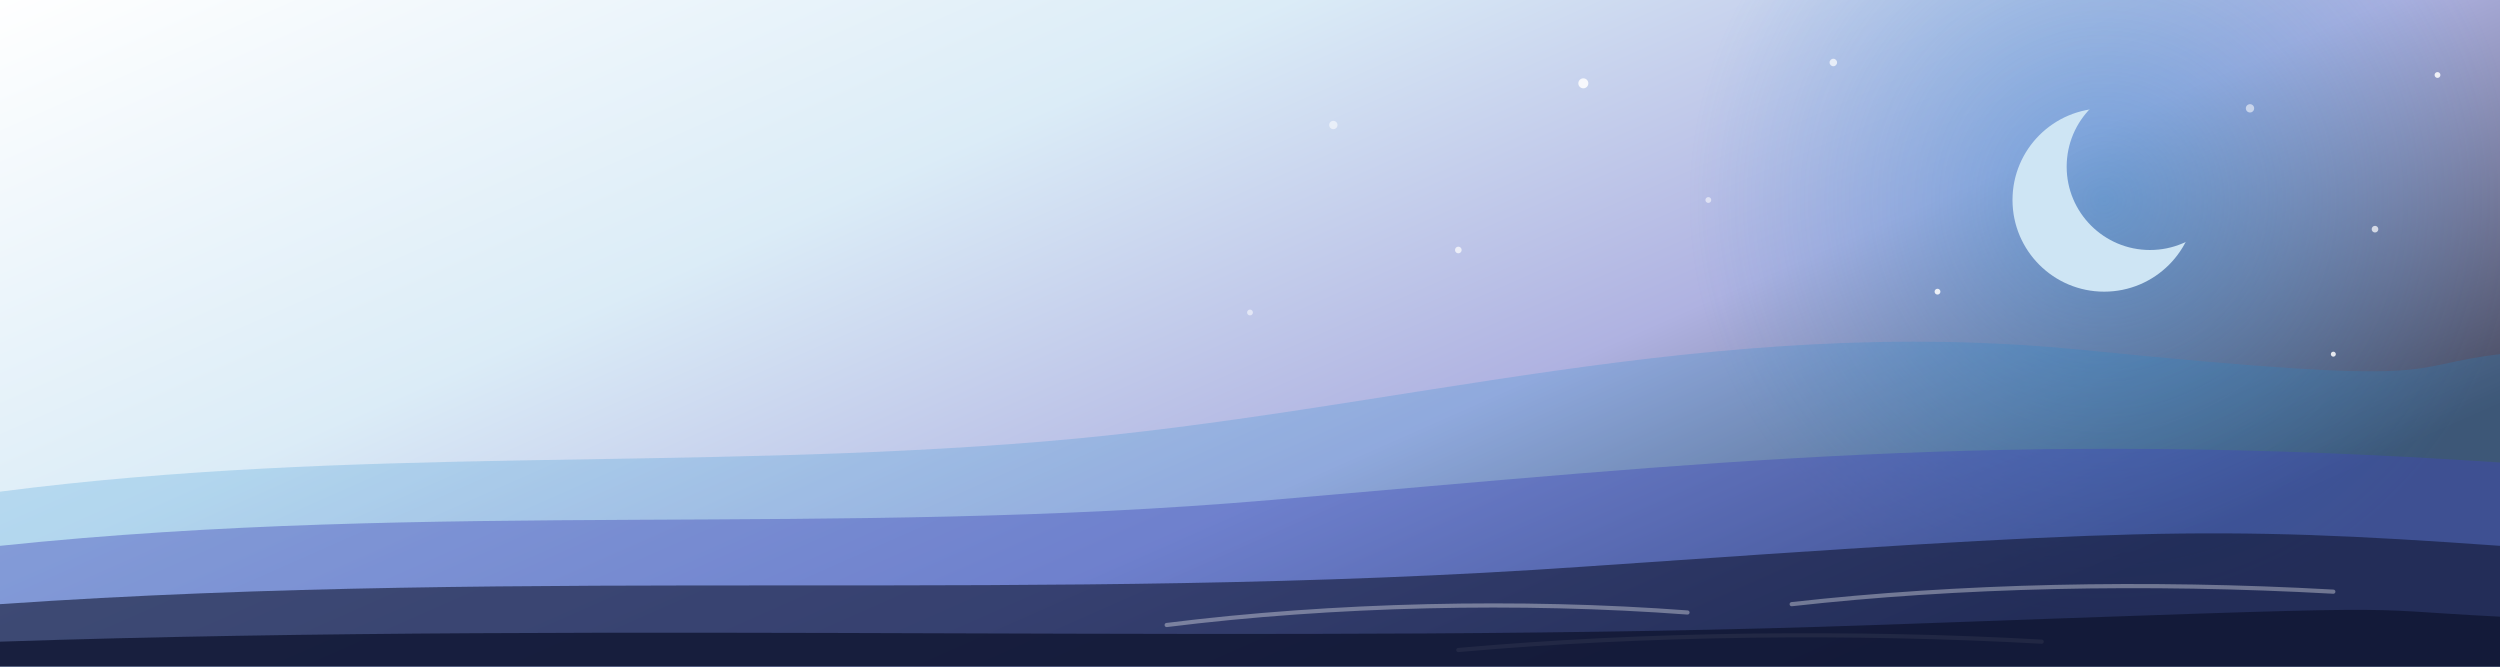
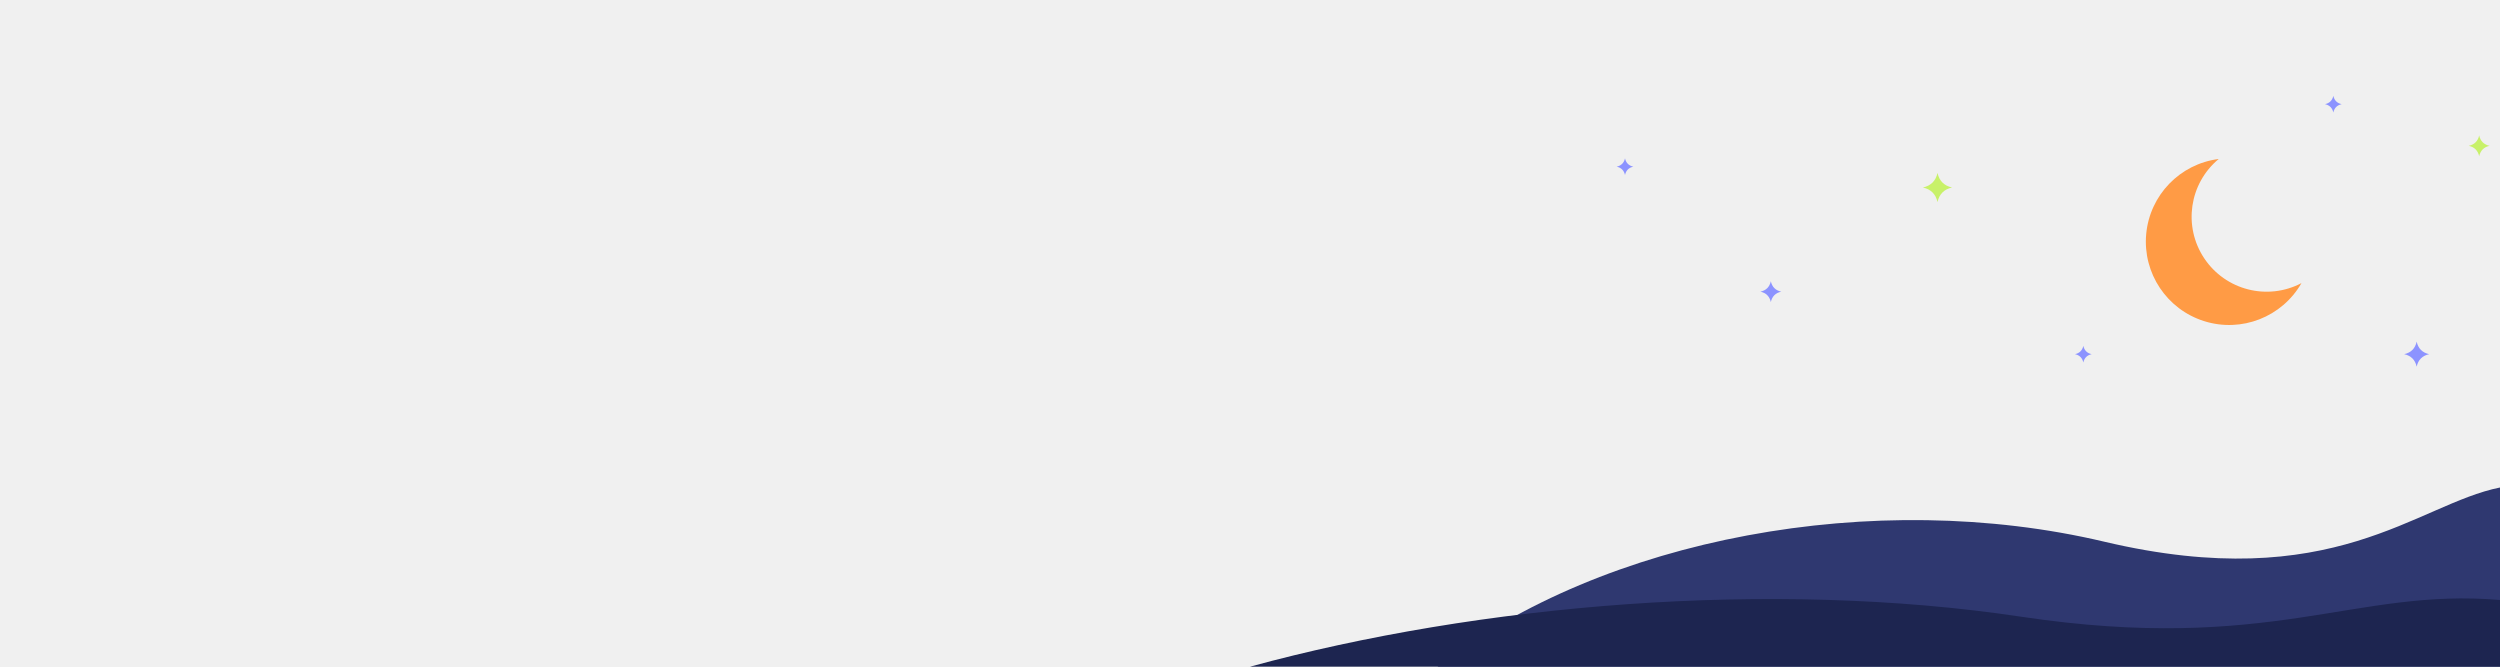
<svg xmlns="http://www.w3.org/2000/svg" viewBox="0 0 1200 320" width="1200" height="320" preserveAspectRatio="xMaxYMax slice" aria-hidden="true">
-   <defs>
-     <linearGradient id="gs-night-light-sky" x1="0" y1="0" x2="1" y2=".6">
-       <stop offset="0" stop-color="#FFFFFF" />
-       <stop offset="0.38" stop-color="#dbecf7" />
-       <stop offset="0.7" stop-color="#afb2e1" />
-       <stop offset="1" stop-color="#45495f" />
-     </linearGradient>
-     <radialGradient id="gs-night-light-glow" cx="1010" cy="96" r="200" gradientUnits="userSpaceOnUse">
-       <stop offset="0" stop-color="#1F8ACF" stop-opacity="0.4" />
-       <stop offset="1" stop-color="#1F8ACF" stop-opacity="0" />
-     </radialGradient>
-     <mask id="gs-night-light-moon">
-       <rect width="1200" height="320" fill="#fff" />
-       <circle cx="1032" cy="80" r="40" fill="#000" />
-     </mask>
-   </defs>
-   <rect width="1200" height="320" fill="url(#gs-night-light-sky)" />
-   <rect width="1200" height="320" fill="url(#gs-night-light-glow)" />
-   <g fill="#FFFFFF">
-     <circle cx="640" cy="60" r="2" opacity="0.55" />
-     <circle cx="700" cy="120" r="1.6" opacity="0.7" />
-     <circle cx="760" cy="40" r="2.4" opacity="0.85" />
-     <circle cx="820" cy="96" r="1.4" opacity="0.55" />
-     <circle cx="880" cy="30" r="1.8" opacity="0.7" />
-     <circle cx="930" cy="140" r="1.4" opacity="0.85" />
-     <circle cx="1080" cy="52" r="2" opacity="0.55" />
-     <circle cx="1140" cy="110" r="1.6" opacity="0.7" />
-     <circle cx="1170" cy="36" r="1.4" opacity="0.85" />
-     <circle cx="600" cy="150" r="1.4" opacity="0.55" />
-     <circle cx="980" cy="70" r="1.4" opacity="0.7" />
-     <circle cx="1120" cy="170" r="1.2" opacity="0.85" />
+   <g transform="translate(600 20)">
+     <path transform="translate(470 96)" d="M34.71 19.89A40 40 0 1 1 -5.01 -39.69A36 36 0 0 0 34.71 19.89Z" fill="#FF9B45" />
+     <path transform="translate(330 70)" d="M0 -7Q1.26 -1.26 7 0Q1.26 1.26 0 7Q-1.26 1.26 -7 0Q-1.26 -1.26 0 -7Z" fill="#C8F169" />
+     <path transform="translate(560 150)" d="M0 -6Q1.08 -1.08 6 0Q1.08 1.08 0 6Q-1.08 1.08 -6 0Q-1.08 -1.08 0 -6Z" fill="#8C93FF" />
+     <path transform="translate(400 150)" d="M0 -4Q0.72 -0.72 4 0Q0.72 0.72 0 4Q-0.72 0.72 -4 0Q-0.72 -0.72 0 -4Z" fill="#8C93FF" />
+     <path transform="translate(250 120)" d="M0 -5Q0.9 -0.9 5 0Q0.9 0.9 0 5Q-0.9 0.9 -5 0Q-0.9 -0.9 0 -5Z" fill="#8C93FF" />
+     <path transform="translate(590 50)" d="M0 -5Q0.9 -0.9 5 0Q0.9 0.9 0 5Q-0.9 0.9 -5 0Q-0.9 -0.9 0 -5Z" fill="#C8F169" />
+     <path transform="translate(180 60)" d="M0 -4Q0.72 -0.72 4 0Q0.72 0.72 0 4Q-0.72 0.72 -4 0Q-0.72 -0.72 0 -4Z" fill="#8C93FF" />
+     <path transform="translate(520 30)" d="M0 -4Q0.72 -0.72 4 0Q0.72 0.72 0 4Q-0.72 0.72 -4 0Q-0.72 -0.72 0 -4Z" fill="#8C93FF" />
+     <path d="M90 300C170 238 300 214 410 240S560 222 600 214V300Z" fill="#2F3870" />
+     <path d="M0 300C110 270 250 258 370 276S530 262 600 268V300Z" fill="#1D2550" />
  </g>
-   <circle cx="1010" cy="96" r="44" fill="#cee5f4" mask="url(#gs-night-light-moon)" />
-   <path d="M0 236C170 214 330 226 500 212S820 150 1000 168 1150 176 1200 170V320H0Z" fill="#1F8ACF" opacity="0.22" />
-   <path d="M0 262C210 240 400 258 610 240S960 206 1200 222V320H0Z" fill="#4048B8" opacity="0.42" />
-   <path d="M0 290C260 272 500 290 760 272S1060 252 1200 262V320H0Z" fill="#101632" opacity="0.6" />
-   <g fill="none" stroke="#FFFFFF" stroke-width="2" stroke-linecap="round" opacity="0.35">
-     <path d="M560 300c80-10 170-12 250-6" />
-     <path d="M860 290c80-9 170-11 260-6" />
-     <path d="M700 312c90-8 190-9 280-4" />
-   </g>
-   <path d="M0 308C300 298 620 310 900 300S1120 292 1200 296V320H0Z" fill="#101632" opacity="0.82" />
</svg>
